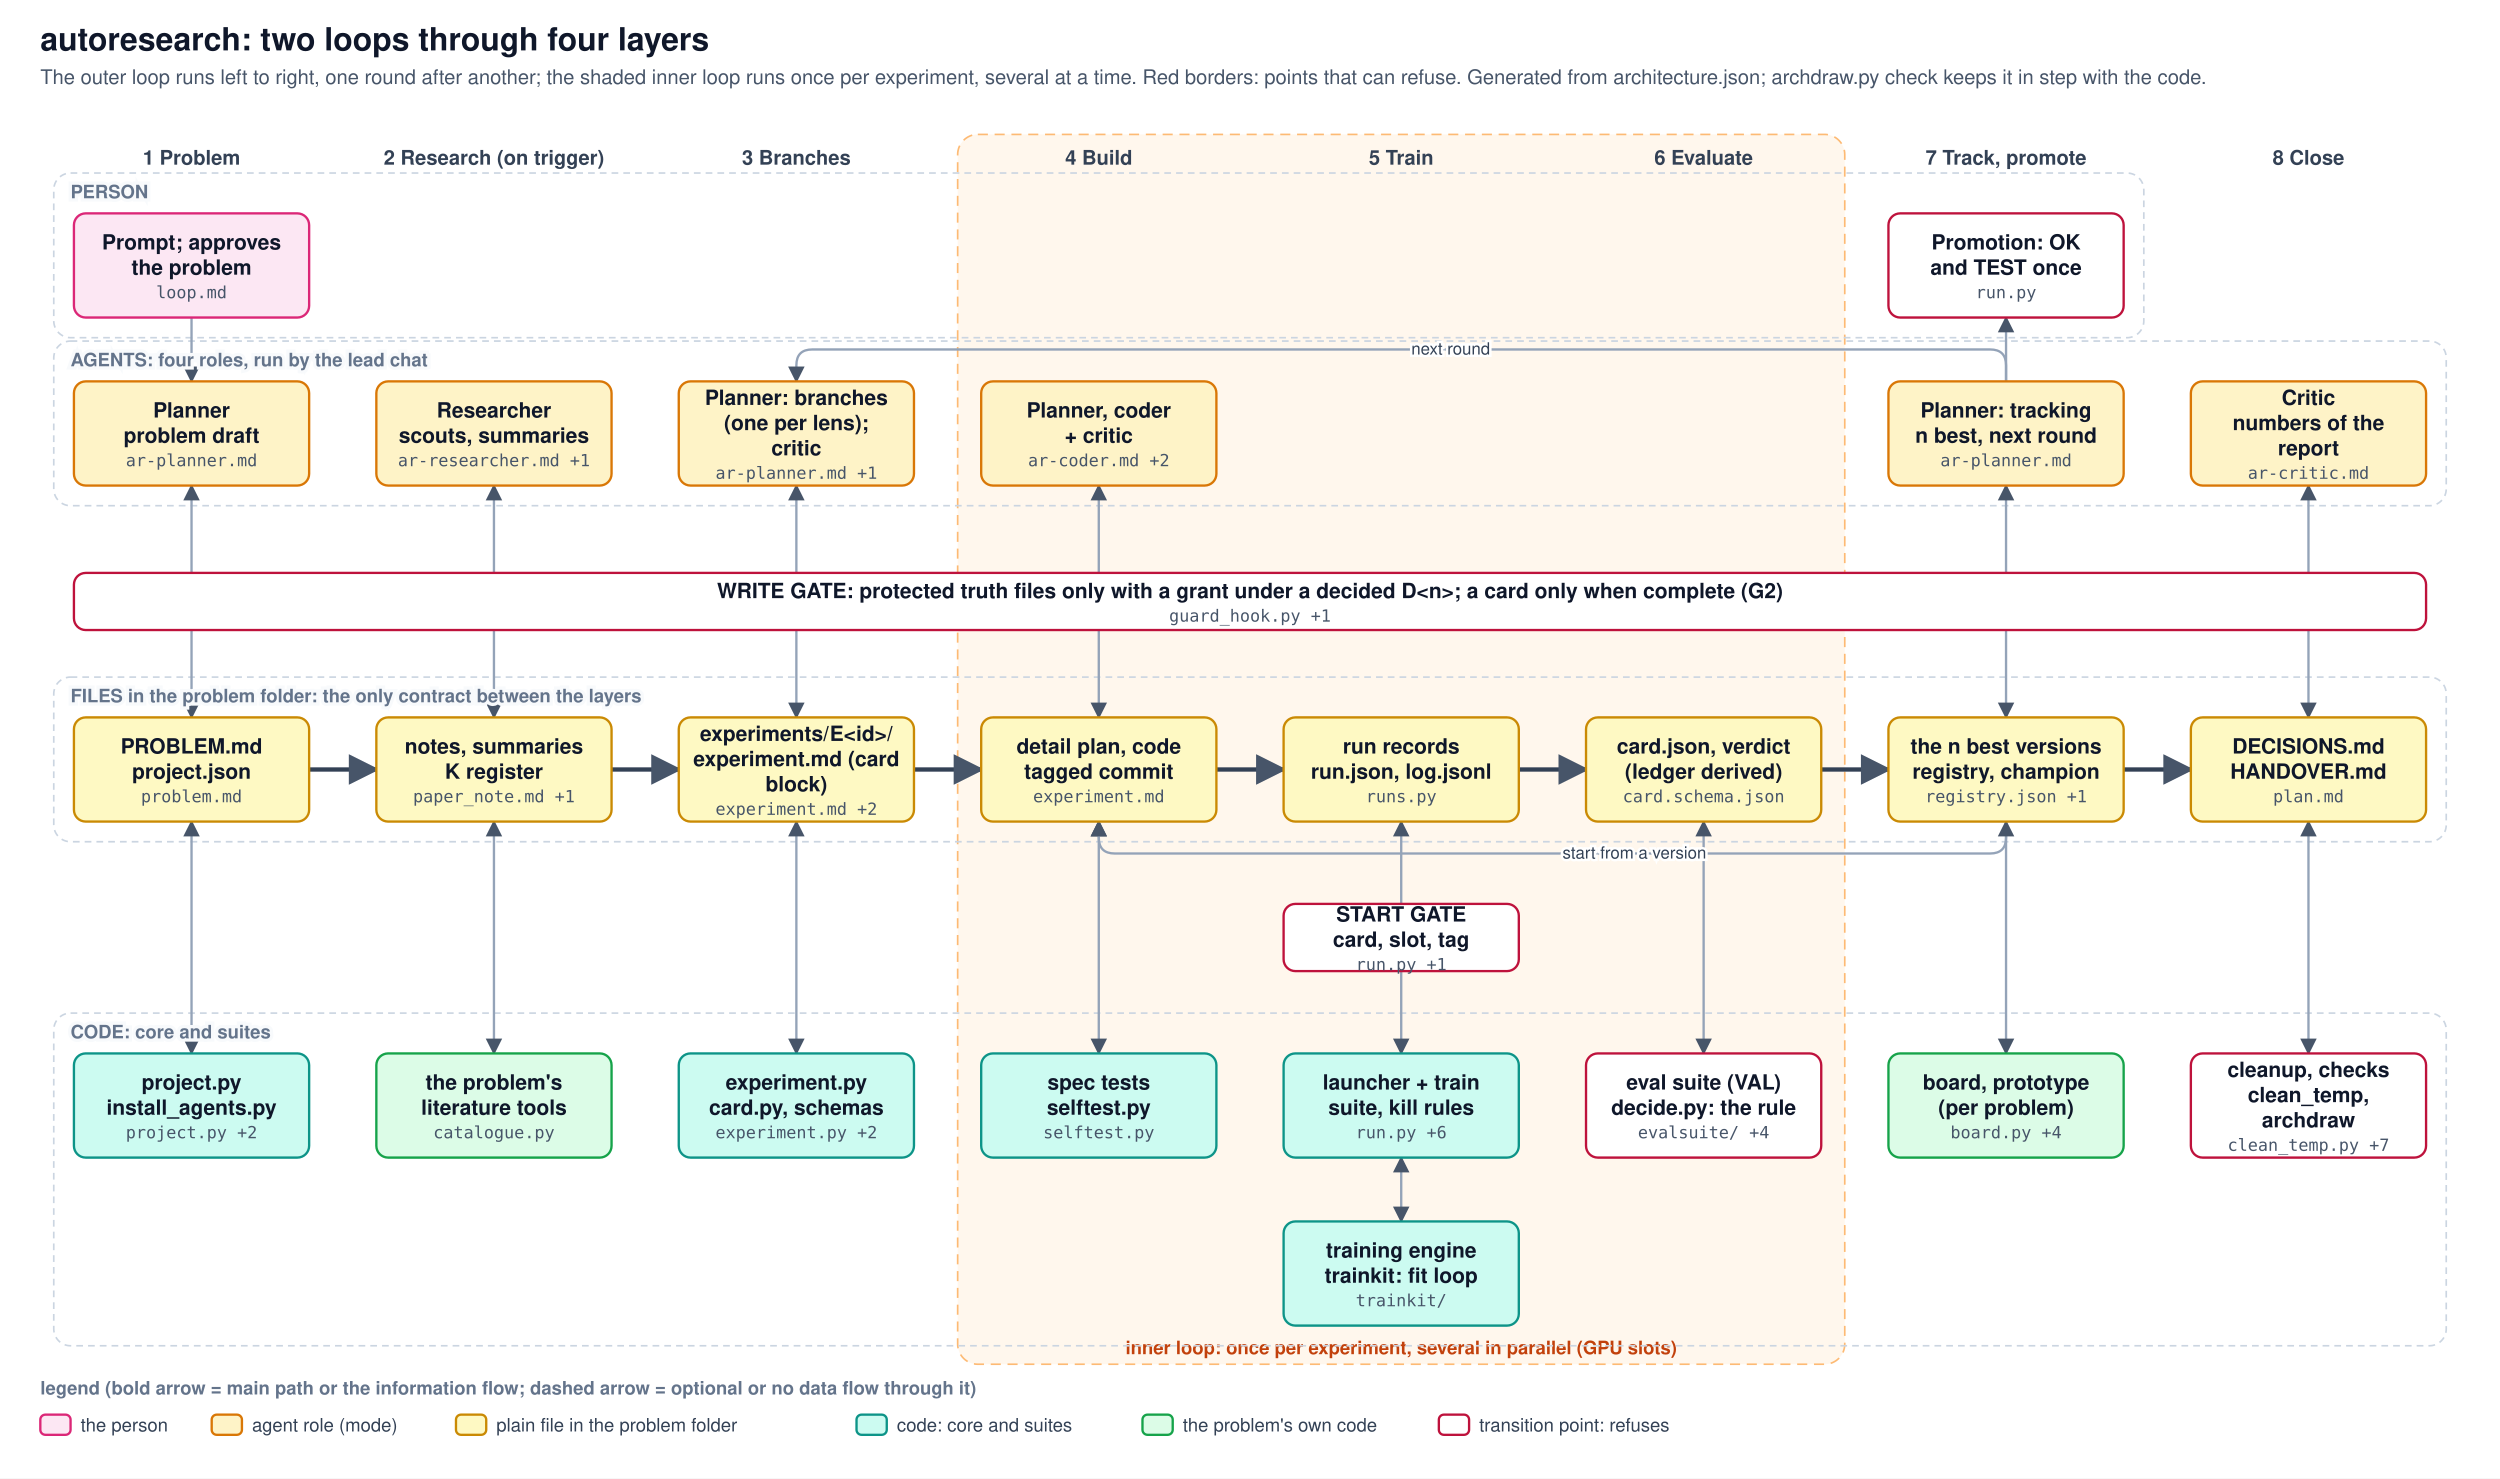
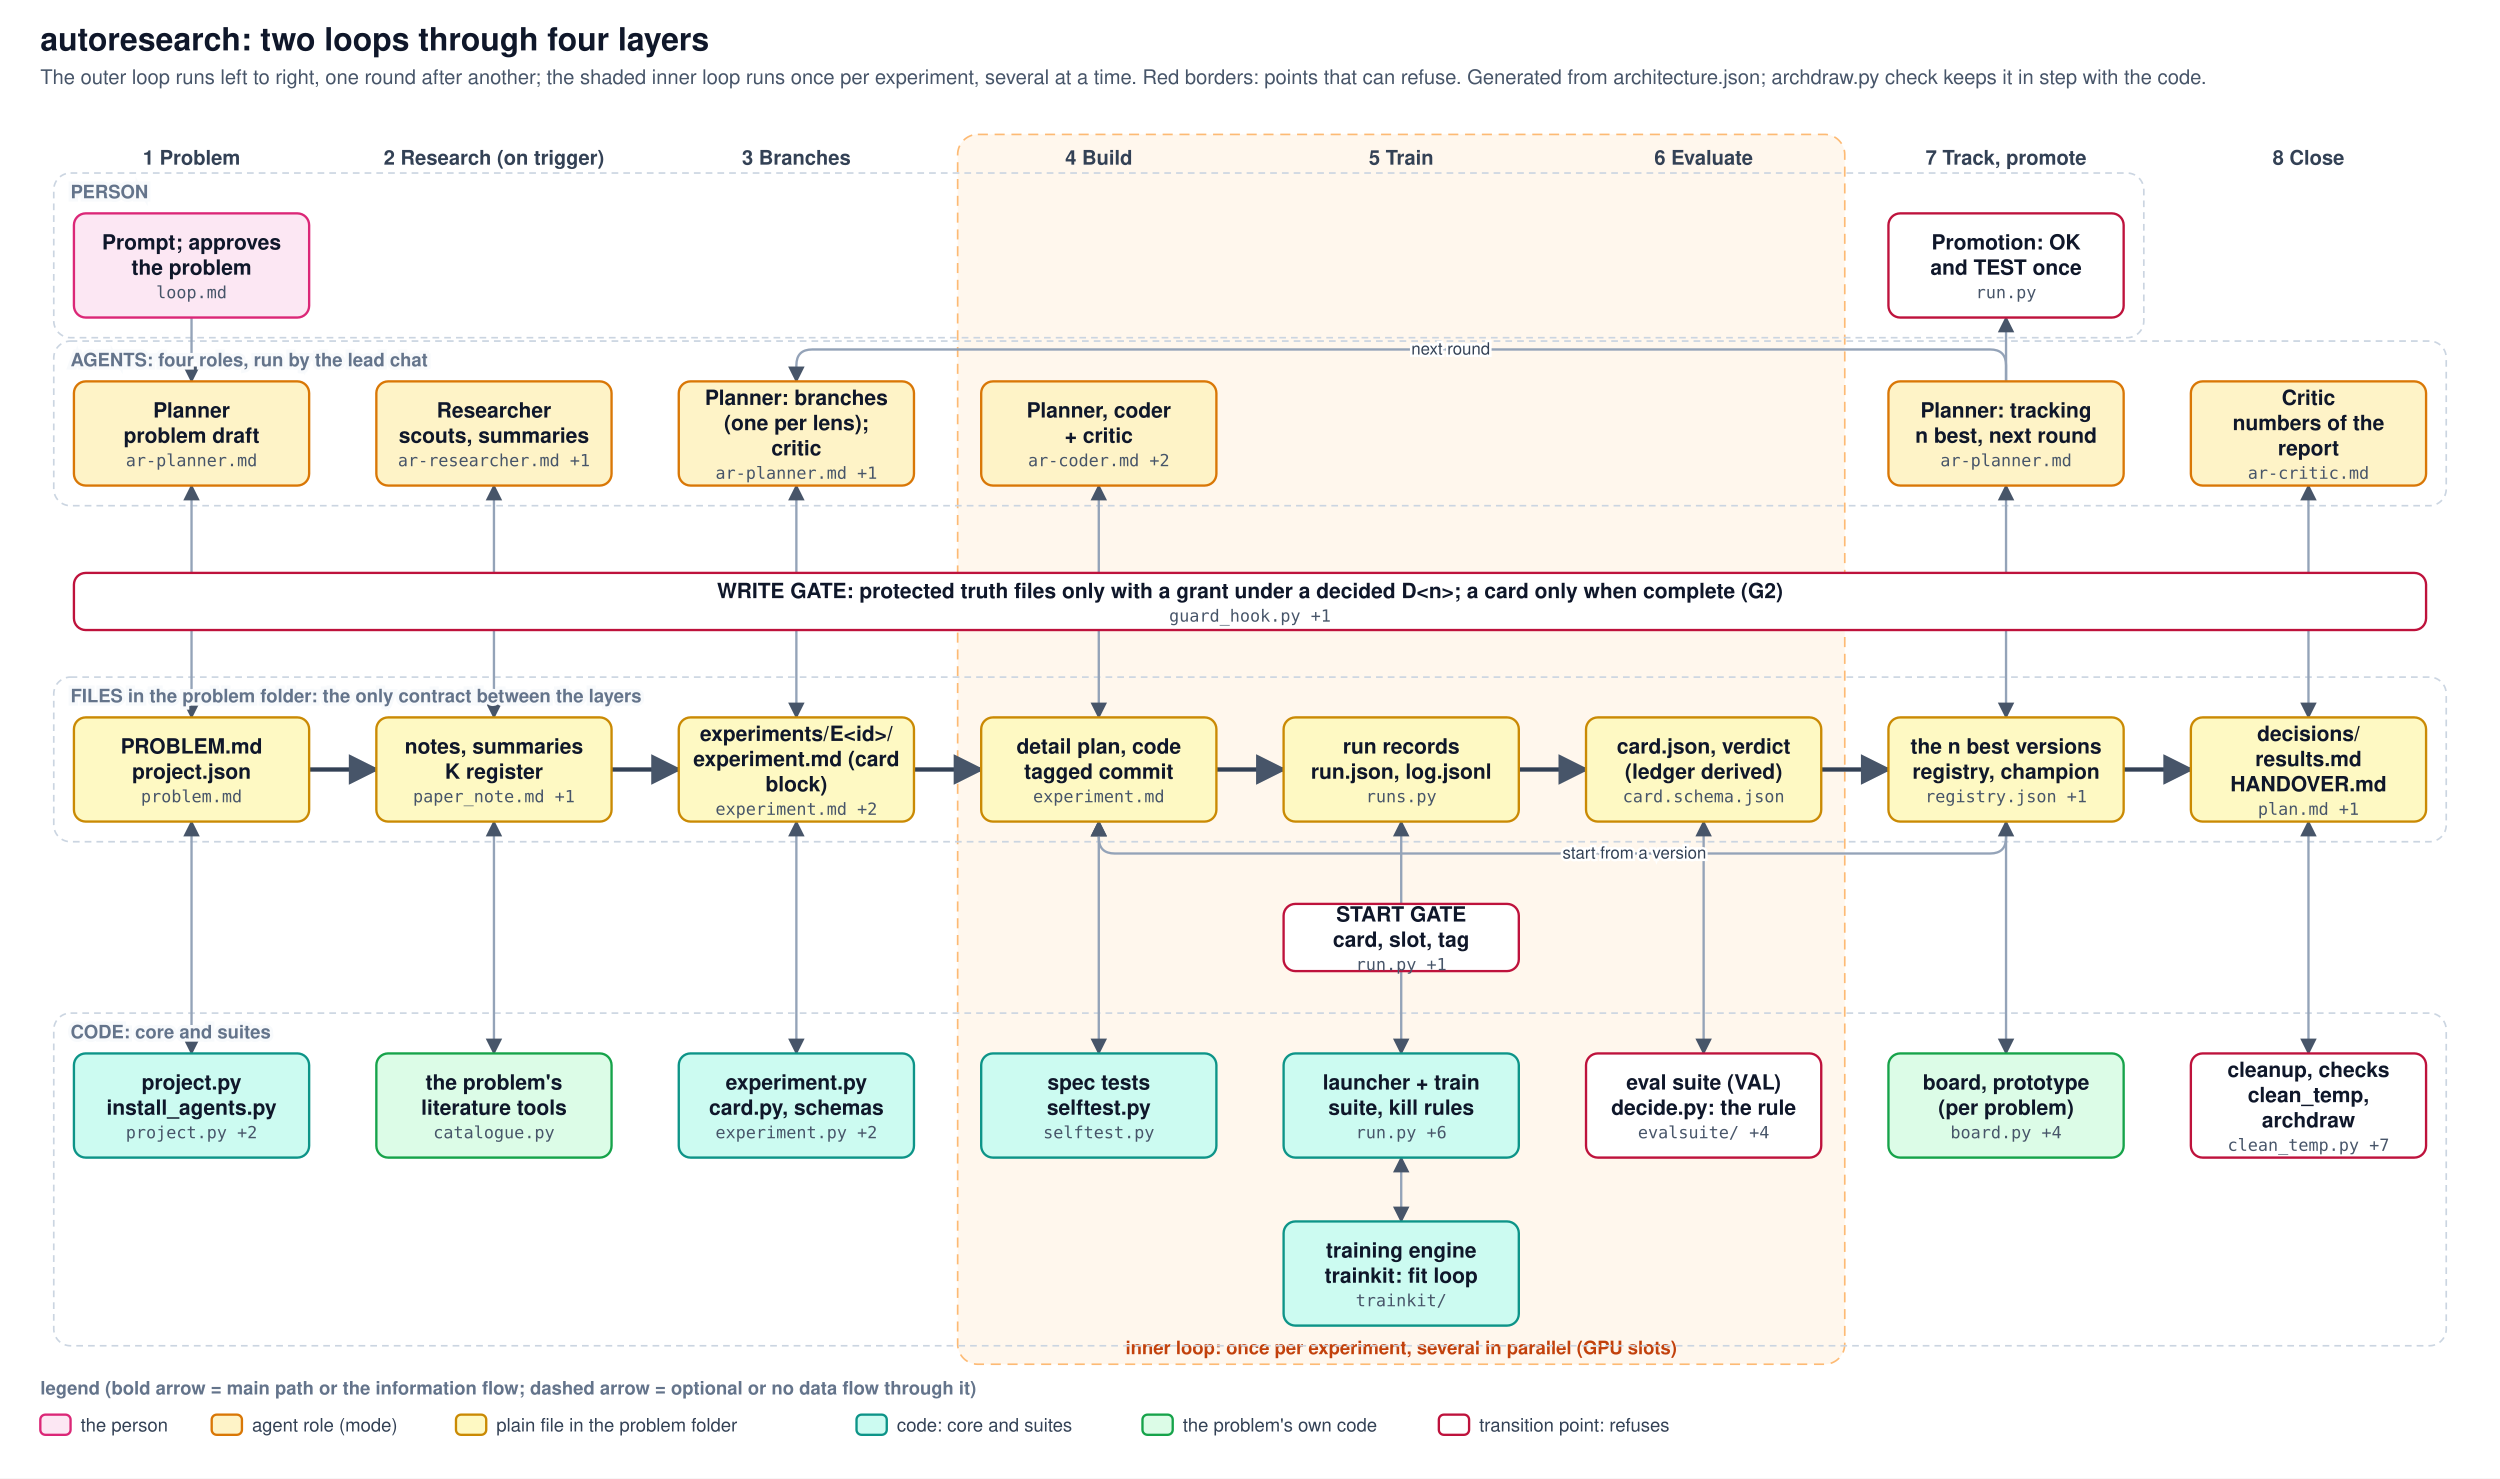
<svg xmlns="http://www.w3.org/2000/svg" viewBox="0 0 1488 880" width="1488" height="880" font-family="Segoe UI, Helvetica, Arial, sans-serif">
  <defs>
    <marker id="ah" viewBox="0 0 10 10" refX="9" refY="5" markerWidth="7" markerHeight="7" orient="auto-start-reverse">
      <path d="M0,0 L10,5 L0,10 z" fill="#475569" />
    </marker>
  </defs>
  <rect width="1488" height="880" fill="#ffffff" />
  <text x="24" y="30" font-size="19" font-weight="700" fill="#0f172a">autoresearch: two loops through four layers</text>
  <text x="24" y="50" font-size="12" fill="#475569">The outer loop runs left to right, one round after another; the shaded inner loop runs once per experiment, several at a time. Red borders: points that can refuse. Generated from architecture.json; archdraw.py check keeps it in step with the code.</text>
  <rect x="570" y="80" width="528" height="732" rx="12" fill="#fff7ed" stroke="#fdba74" stroke-dasharray="6 4" />
  <text x="834.0" y="806" font-size="11" font-weight="600" text-anchor="middle" fill="#c2410c">inner loop: once per experiment, several in parallel (GPU slots)</text>
  <text x="114.0" y="98" font-size="12" font-weight="700" text-anchor="middle" fill="#334155">1 Problem</text>
  <text x="294.0" y="98" font-size="12" font-weight="700" text-anchor="middle" fill="#334155">2 Research (on trigger)</text>
  <text x="474.0" y="98" font-size="12" font-weight="700" text-anchor="middle" fill="#334155">3 Branches</text>
  <text x="654.0" y="98" font-size="12" font-weight="700" text-anchor="middle" fill="#334155">4 Build</text>
  <text x="834.0" y="98" font-size="12" font-weight="700" text-anchor="middle" fill="#334155">5 Train</text>
  <text x="1014.0" y="98" font-size="12" font-weight="700" text-anchor="middle" fill="#334155">6 Evaluate</text>
  <text x="1194.0" y="98" font-size="12" font-weight="700" text-anchor="middle" fill="#334155">7 Track, promote</text>
  <text x="1374.0" y="98" font-size="12" font-weight="700" text-anchor="middle" fill="#334155">8 Close</text>
  <rect x="32.0" y="103.0" width="1244.0" height="98.0" rx="10" fill="none" stroke="#cbd5e1" stroke-dasharray="4 3" />
  <rect x="32.0" y="203.0" width="1424.0" height="98.0" rx="10" fill="none" stroke="#cbd5e1" stroke-dasharray="4 3" />
  <rect x="32.0" y="403.0" width="1424.0" height="98.0" rx="10" fill="none" stroke="#cbd5e1" stroke-dasharray="4 3" />
  <rect x="32.0" y="603.0" width="1424.0" height="198.0" rx="10" fill="none" stroke="#cbd5e1" stroke-dasharray="4 3" />
  <path d="M114.0,189.0 C114.0,208.0 114.0,208.0 114.0,227.0" fill="none" stroke="#94a3b8" stroke-width="1.4" marker-end="url(#ah)" />
  <path d="M114.0,289.0 C114.0,358.0 114.0,358.0 114.0,427.0" fill="none" stroke="#94a3b8" stroke-width="1.4" marker-start="url(#ah)" marker-end="url(#ah)" />
  <path d="M294.0,289.0 C294.0,358.0 294.0,358.0 294.0,427.0" fill="none" stroke="#94a3b8" stroke-width="1.4" marker-start="url(#ah)" marker-end="url(#ah)" />
  <path d="M474.0,289.0 C474.0,358.0 474.0,358.0 474.0,427.0" fill="none" stroke="#94a3b8" stroke-width="1.4" marker-start="url(#ah)" marker-end="url(#ah)" />
  <path d="M654.0,289.0 C654.0,358.0 654.0,358.0 654.0,427.0" fill="none" stroke="#94a3b8" stroke-width="1.4" marker-start="url(#ah)" marker-end="url(#ah)" />
  <path d="M1194.0,289.0 C1194.0,358.0 1194.0,358.0 1194.0,427.0" fill="none" stroke="#94a3b8" stroke-width="1.4" marker-start="url(#ah)" marker-end="url(#ah)" />
  <path d="M1374.0,289.0 C1374.0,358.0 1374.0,358.0 1374.0,427.0" fill="none" stroke="#94a3b8" stroke-width="1.4" marker-start="url(#ah)" marker-end="url(#ah)" />
  <path d="M1194.0,227.0 C1194.0,208.0 1194.0,208.0 1194.0,189.0" fill="none" stroke="#94a3b8" stroke-width="1.4" marker-end="url(#ah)" />
  <path d="M184.0,458.0 C204.0,458.0 204.0,458.0 224.0,458.0" fill="none" stroke="#334155" stroke-width="2.6" marker-end="url(#ah)" />
  <path d="M364.0,458.0 C384.0,458.0 384.0,458.0 404.0,458.0" fill="none" stroke="#334155" stroke-width="2.6" marker-end="url(#ah)" />
  <path d="M544.0,458.0 C564.0,458.0 564.0,458.0 584.0,458.0" fill="none" stroke="#334155" stroke-width="2.6" marker-end="url(#ah)" />
  <path d="M724.0,458.0 C744.0,458.0 744.0,458.0 764.0,458.0" fill="none" stroke="#334155" stroke-width="2.6" marker-end="url(#ah)" />
  <path d="M904.0,458.0 C924.0,458.0 924.0,458.0 944.0,458.0" fill="none" stroke="#334155" stroke-width="2.6" marker-end="url(#ah)" />
  <path d="M1084.0,458.0 C1104.0,458.0 1104.0,458.0 1124.0,458.0" fill="none" stroke="#334155" stroke-width="2.6" marker-end="url(#ah)" />
  <path d="M1264.0,458.0 C1284.0,458.0 1284.0,458.0 1304.0,458.0" fill="none" stroke="#334155" stroke-width="2.6" marker-end="url(#ah)" />
  <path d="M1194.0,489.0 L1194.0,498.5 Q1194.0,508.0 1184.5,508.0 L663.5,508.0 Q654.0,508.0 654.0,498.5 L654.0,489.0" fill="none" stroke="#94a3b8" stroke-width="1.4" marker-end="url(#ah)" />
  <path d="M1194.0,227.0 L1194.0,217.5 Q1194.0,208.0 1184.5,208.0 L483.5,208.0 Q474.0,208.0 474.0,217.5 L474.0,227.0" fill="none" stroke="#94a3b8" stroke-width="1.4" marker-end="url(#ah)" />
  <path d="M114.0,489.0 C114.0,558.0 114.0,558.0 114.0,627.0" fill="none" stroke="#94a3b8" stroke-width="1.4" marker-start="url(#ah)" marker-end="url(#ah)" />
  <path d="M294.0,489.0 C294.0,558.0 294.0,558.0 294.0,627.0" fill="none" stroke="#94a3b8" stroke-width="1.4" marker-start="url(#ah)" marker-end="url(#ah)" />
  <path d="M474.0,489.0 C474.0,558.0 474.0,558.0 474.0,627.0" fill="none" stroke="#94a3b8" stroke-width="1.4" marker-start="url(#ah)" marker-end="url(#ah)" />
  <path d="M654.0,489.0 C654.0,558.0 654.0,558.0 654.0,627.0" fill="none" stroke="#94a3b8" stroke-width="1.4" marker-start="url(#ah)" marker-end="url(#ah)" />
  <path d="M834.0,489.0 C834.0,558.0 834.0,558.0 834.0,627.0" fill="none" stroke="#94a3b8" stroke-width="1.4" marker-start="url(#ah)" marker-end="url(#ah)" />
  <path d="M834.0,689.0 C834.0,708.0 834.0,708.0 834.0,727.0" fill="none" stroke="#94a3b8" stroke-width="1.4" marker-start="url(#ah)" marker-end="url(#ah)" />
  <path d="M1014.0,489.0 C1014.0,558.0 1014.0,558.0 1014.0,627.0" fill="none" stroke="#94a3b8" stroke-width="1.4" marker-start="url(#ah)" marker-end="url(#ah)" />
  <path d="M1194.0,489.0 C1194.0,558.0 1194.0,558.0 1194.0,627.0" fill="none" stroke="#94a3b8" stroke-width="1.4" marker-start="url(#ah)" marker-end="url(#ah)" />
  <path d="M1374.0,489.0 C1374.0,558.0 1374.0,558.0 1374.0,627.0" fill="none" stroke="#94a3b8" stroke-width="1.4" marker-start="url(#ah)" marker-end="url(#ah)" />
  <g>
    <rect x="44" y="127.0" width="140" height="62" rx="7" fill="#fce7f3" stroke="#db2777" stroke-width="1.4" />
    <text x="114.0" y="148.5" font-size="12.5" font-weight="600" text-anchor="middle" fill="#0f172a">Prompt; approves</text>
    <text x="114.0" y="163.5" font-size="12.5" font-weight="600" text-anchor="middle" fill="#0f172a">the problem</text>
    <text x="114.0" y="177.5" font-size="10" text-anchor="middle" fill="#475569" font-family="Consolas, Menlo, monospace">loop.md</text>
  </g>
  <g>
    <rect x="1124" y="127.0" width="140" height="62" rx="7" fill="#ffffff" stroke="#be123c" stroke-width="1.4" />
    <text x="1194.0" y="148.5" font-size="12.5" font-weight="600" text-anchor="middle" fill="#0f172a">Promotion: OK</text>
    <text x="1194.0" y="163.5" font-size="12.5" font-weight="600" text-anchor="middle" fill="#0f172a">and TEST once</text>
    <text x="1194.0" y="177.5" font-size="10" text-anchor="middle" fill="#475569" font-family="Consolas, Menlo, monospace">run.py</text>
  </g>
  <g>
    <rect x="44" y="227.0" width="140" height="62" rx="7" fill="#fef3c7" stroke="#d97706" stroke-width="1.4" />
    <text x="114.0" y="248.5" font-size="12.5" font-weight="600" text-anchor="middle" fill="#0f172a">Planner</text>
    <text x="114.0" y="263.5" font-size="12.5" font-weight="600" text-anchor="middle" fill="#0f172a">problem draft</text>
    <text x="114.0" y="277.5" font-size="10" text-anchor="middle" fill="#475569" font-family="Consolas, Menlo, monospace">ar-planner.md</text>
  </g>
  <g>
    <rect x="224" y="227.0" width="140" height="62" rx="7" fill="#fef3c7" stroke="#d97706" stroke-width="1.4" />
    <text x="294.0" y="248.5" font-size="12.5" font-weight="600" text-anchor="middle" fill="#0f172a">Researcher</text>
    <text x="294.0" y="263.5" font-size="12.5" font-weight="600" text-anchor="middle" fill="#0f172a">scouts, summaries</text>
    <text x="294.0" y="277.5" font-size="10" text-anchor="middle" fill="#475569" font-family="Consolas, Menlo, monospace">ar-researcher.md +1</text>
  </g>
  <g>
    <rect x="404" y="227.0" width="140" height="62" rx="7" fill="#fef3c7" stroke="#d97706" stroke-width="1.4" />
    <text x="474.0" y="241.0" font-size="12.5" font-weight="600" text-anchor="middle" fill="#0f172a">Planner: branches</text>
    <text x="474.0" y="256.0" font-size="12.5" font-weight="600" text-anchor="middle" fill="#0f172a">(one per lens);</text>
    <text x="474.0" y="271.0" font-size="12.5" font-weight="600" text-anchor="middle" fill="#0f172a">critic</text>
    <text x="474.0" y="285.0" font-size="10" text-anchor="middle" fill="#475569" font-family="Consolas, Menlo, monospace">ar-planner.md +1</text>
  </g>
  <g>
    <rect x="584" y="227.0" width="140" height="62" rx="7" fill="#fef3c7" stroke="#d97706" stroke-width="1.4" />
    <text x="654.0" y="248.5" font-size="12.5" font-weight="600" text-anchor="middle" fill="#0f172a">Planner, coder</text>
    <text x="654.0" y="263.5" font-size="12.5" font-weight="600" text-anchor="middle" fill="#0f172a">+ critic</text>
    <text x="654.0" y="277.5" font-size="10" text-anchor="middle" fill="#475569" font-family="Consolas, Menlo, monospace">ar-coder.md +2</text>
  </g>
  <g>
    <rect x="1124" y="227.0" width="140" height="62" rx="7" fill="#fef3c7" stroke="#d97706" stroke-width="1.4" />
    <text x="1194.0" y="248.5" font-size="12.5" font-weight="600" text-anchor="middle" fill="#0f172a">Planner: tracking</text>
    <text x="1194.0" y="263.5" font-size="12.5" font-weight="600" text-anchor="middle" fill="#0f172a">n best, next round</text>
    <text x="1194.0" y="277.5" font-size="10" text-anchor="middle" fill="#475569" font-family="Consolas, Menlo, monospace">ar-planner.md</text>
  </g>
  <g>
    <rect x="1304" y="227.0" width="140" height="62" rx="7" fill="#fef3c7" stroke="#d97706" stroke-width="1.4" />
    <text x="1374.0" y="241.0" font-size="12.5" font-weight="600" text-anchor="middle" fill="#0f172a">Critic</text>
    <text x="1374.0" y="256.0" font-size="12.5" font-weight="600" text-anchor="middle" fill="#0f172a">numbers of the</text>
    <text x="1374.0" y="271.0" font-size="12.5" font-weight="600" text-anchor="middle" fill="#0f172a">report</text>
    <text x="1374.0" y="285.0" font-size="10" text-anchor="middle" fill="#475569" font-family="Consolas, Menlo, monospace">ar-critic.md</text>
  </g>
  <g>
    <rect x="44" y="341.0" width="1400" height="34" rx="7" fill="#ffffff" stroke="#be123c" stroke-width="1.4" />
    <text x="744.0" y="356.0" font-size="12.5" font-weight="600" text-anchor="middle" fill="#0f172a">WRITE GATE: protected truth files only with a grant under a decided D&lt;n&gt;; a card only when complete (G2)</text>
    <text x="744.0" y="370.0" font-size="10" text-anchor="middle" fill="#475569" font-family="Consolas, Menlo, monospace">guard_hook.py +1</text>
  </g>
  <g>
    <rect x="44" y="427.0" width="140" height="62" rx="7" fill="#fef9c3" stroke="#ca8a04" stroke-width="1.4" />
    <text x="114.0" y="448.5" font-size="12.5" font-weight="600" text-anchor="middle" fill="#0f172a">PROBLEM.md</text>
    <text x="114.0" y="463.5" font-size="12.5" font-weight="600" text-anchor="middle" fill="#0f172a">project.json</text>
    <text x="114.0" y="477.5" font-size="10" text-anchor="middle" fill="#475569" font-family="Consolas, Menlo, monospace">problem.md</text>
  </g>
  <g>
    <rect x="224" y="427.0" width="140" height="62" rx="7" fill="#fef9c3" stroke="#ca8a04" stroke-width="1.4" />
    <text x="294.0" y="448.5" font-size="12.5" font-weight="600" text-anchor="middle" fill="#0f172a">notes, summaries</text>
    <text x="294.0" y="463.5" font-size="12.5" font-weight="600" text-anchor="middle" fill="#0f172a">K register</text>
    <text x="294.0" y="477.5" font-size="10" text-anchor="middle" fill="#475569" font-family="Consolas, Menlo, monospace">paper_note.md +1</text>
  </g>
  <g>
    <rect x="404" y="427.0" width="140" height="62" rx="7" fill="#fef9c3" stroke="#ca8a04" stroke-width="1.4" />
    <text x="474.0" y="441.0" font-size="12.5" font-weight="600" text-anchor="middle" fill="#0f172a">experiments/E&lt;id&gt;/</text>
    <text x="474.0" y="456.0" font-size="12.5" font-weight="600" text-anchor="middle" fill="#0f172a">experiment.md (card</text>
    <text x="474.0" y="471.0" font-size="12.5" font-weight="600" text-anchor="middle" fill="#0f172a">block)</text>
    <text x="474.0" y="485.0" font-size="10" text-anchor="middle" fill="#475569" font-family="Consolas, Menlo, monospace">experiment.md +2</text>
  </g>
  <g>
    <rect x="584" y="427.0" width="140" height="62" rx="7" fill="#fef9c3" stroke="#ca8a04" stroke-width="1.4" />
    <text x="654.0" y="448.5" font-size="12.5" font-weight="600" text-anchor="middle" fill="#0f172a">detail plan, code</text>
    <text x="654.0" y="463.5" font-size="12.5" font-weight="600" text-anchor="middle" fill="#0f172a">tagged commit</text>
    <text x="654.0" y="477.5" font-size="10" text-anchor="middle" fill="#475569" font-family="Consolas, Menlo, monospace">experiment.md</text>
  </g>
  <g>
    <rect x="764" y="427.0" width="140" height="62" rx="7" fill="#fef9c3" stroke="#ca8a04" stroke-width="1.4" />
    <text x="834.0" y="448.5" font-size="12.5" font-weight="600" text-anchor="middle" fill="#0f172a">run records</text>
    <text x="834.0" y="463.5" font-size="12.5" font-weight="600" text-anchor="middle" fill="#0f172a">run.json, log.jsonl</text>
    <text x="834.0" y="477.5" font-size="10" text-anchor="middle" fill="#475569" font-family="Consolas, Menlo, monospace">runs.py</text>
  </g>
  <g>
    <rect x="944" y="427.0" width="140" height="62" rx="7" fill="#fef9c3" stroke="#ca8a04" stroke-width="1.4" />
    <text x="1014.0" y="448.5" font-size="12.5" font-weight="600" text-anchor="middle" fill="#0f172a">card.json, verdict</text>
    <text x="1014.0" y="463.5" font-size="12.5" font-weight="600" text-anchor="middle" fill="#0f172a">(ledger derived)</text>
    <text x="1014.0" y="477.5" font-size="10" text-anchor="middle" fill="#475569" font-family="Consolas, Menlo, monospace">card.schema.json</text>
  </g>
  <g>
    <rect x="1124" y="427.0" width="140" height="62" rx="7" fill="#fef9c3" stroke="#ca8a04" stroke-width="1.4" />
    <text x="1194.0" y="448.5" font-size="12.5" font-weight="600" text-anchor="middle" fill="#0f172a">the n best versions</text>
    <text x="1194.0" y="463.5" font-size="12.5" font-weight="600" text-anchor="middle" fill="#0f172a">registry, champion</text>
    <text x="1194.0" y="477.5" font-size="10" text-anchor="middle" fill="#475569" font-family="Consolas, Menlo, monospace">registry.json +1</text>
  </g>
  <g>
    <rect x="1304" y="427.0" width="140" height="62" rx="7" fill="#fef9c3" stroke="#ca8a04" stroke-width="1.4" />
-     <text x="1374.0" y="448.5" font-size="12.5" font-weight="600" text-anchor="middle" fill="#0f172a">DECISIONS.md</text>
-     <text x="1374.0" y="463.5" font-size="12.5" font-weight="600" text-anchor="middle" fill="#0f172a">HANDOVER.md</text>
-     <text x="1374.0" y="477.5" font-size="10" text-anchor="middle" fill="#475569" font-family="Consolas, Menlo, monospace">plan.md</text>
+     <text x="1374.0" y="441.0" font-size="12.5" font-weight="600" text-anchor="middle" fill="#0f172a">decisions/</text>
+     <text x="1374.0" y="456.0" font-size="12.5" font-weight="600" text-anchor="middle" fill="#0f172a">results.md</text>
+     <text x="1374.0" y="471.0" font-size="12.5" font-weight="600" text-anchor="middle" fill="#0f172a">HANDOVER.md</text>
+     <text x="1374.0" y="485.0" font-size="10" text-anchor="middle" fill="#475569" font-family="Consolas, Menlo, monospace">plan.md +1</text>
  </g>
  <g>
    <rect x="764" y="538.0" width="140" height="40" rx="7" fill="#ffffff" stroke="#be123c" stroke-width="1.4" />
    <text x="834.0" y="548.5" font-size="12.5" font-weight="600" text-anchor="middle" fill="#0f172a">START GATE</text>
    <text x="834.0" y="563.5" font-size="12.5" font-weight="600" text-anchor="middle" fill="#0f172a">card, slot, tag</text>
    <text x="834.0" y="577.5" font-size="10" text-anchor="middle" fill="#475569" font-family="Consolas, Menlo, monospace">run.py +1</text>
  </g>
  <g>
    <rect x="44" y="627.0" width="140" height="62" rx="7" fill="#ccfbf1" stroke="#0d9488" stroke-width="1.4" />
    <text x="114.0" y="648.5" font-size="12.5" font-weight="600" text-anchor="middle" fill="#0f172a">project.py</text>
    <text x="114.0" y="663.5" font-size="12.5" font-weight="600" text-anchor="middle" fill="#0f172a">install_agents.py</text>
    <text x="114.0" y="677.5" font-size="10" text-anchor="middle" fill="#475569" font-family="Consolas, Menlo, monospace">project.py +2</text>
  </g>
  <g>
    <rect x="224" y="627.0" width="140" height="62" rx="7" fill="#dcfce7" stroke="#16a34a" stroke-width="1.4" />
    <text x="294.0" y="648.5" font-size="12.5" font-weight="600" text-anchor="middle" fill="#0f172a">the problem's</text>
    <text x="294.0" y="663.5" font-size="12.5" font-weight="600" text-anchor="middle" fill="#0f172a">literature tools</text>
    <text x="294.0" y="677.5" font-size="10" text-anchor="middle" fill="#475569" font-family="Consolas, Menlo, monospace">catalogue.py</text>
  </g>
  <g>
    <rect x="404" y="627.0" width="140" height="62" rx="7" fill="#ccfbf1" stroke="#0d9488" stroke-width="1.4" />
    <text x="474.0" y="648.5" font-size="12.5" font-weight="600" text-anchor="middle" fill="#0f172a">experiment.py</text>
    <text x="474.0" y="663.5" font-size="12.5" font-weight="600" text-anchor="middle" fill="#0f172a">card.py, schemas</text>
    <text x="474.0" y="677.5" font-size="10" text-anchor="middle" fill="#475569" font-family="Consolas, Menlo, monospace">experiment.py +2</text>
  </g>
  <g>
    <rect x="584" y="627.0" width="140" height="62" rx="7" fill="#ccfbf1" stroke="#0d9488" stroke-width="1.4" />
    <text x="654.0" y="648.5" font-size="12.5" font-weight="600" text-anchor="middle" fill="#0f172a">spec tests</text>
    <text x="654.0" y="663.5" font-size="12.5" font-weight="600" text-anchor="middle" fill="#0f172a">selftest.py</text>
    <text x="654.0" y="677.5" font-size="10" text-anchor="middle" fill="#475569" font-family="Consolas, Menlo, monospace">selftest.py</text>
  </g>
  <g>
    <rect x="764" y="627.0" width="140" height="62" rx="7" fill="#ccfbf1" stroke="#0d9488" stroke-width="1.4" />
    <text x="834.0" y="648.5" font-size="12.5" font-weight="600" text-anchor="middle" fill="#0f172a">launcher + train</text>
    <text x="834.0" y="663.5" font-size="12.5" font-weight="600" text-anchor="middle" fill="#0f172a">suite, kill rules</text>
    <text x="834.0" y="677.5" font-size="10" text-anchor="middle" fill="#475569" font-family="Consolas, Menlo, monospace">run.py +6</text>
  </g>
  <g>
    <rect x="764" y="727.0" width="140" height="62" rx="7" fill="#ccfbf1" stroke="#0d9488" stroke-width="1.4" />
    <text x="834.0" y="748.5" font-size="12.5" font-weight="600" text-anchor="middle" fill="#0f172a">training engine</text>
    <text x="834.0" y="763.5" font-size="12.5" font-weight="600" text-anchor="middle" fill="#0f172a">trainkit: fit loop</text>
    <text x="834.0" y="777.5" font-size="10" text-anchor="middle" fill="#475569" font-family="Consolas, Menlo, monospace">trainkit/</text>
  </g>
  <g>
    <rect x="944" y="627.0" width="140" height="62" rx="7" fill="#ffffff" stroke="#be123c" stroke-width="1.4" />
    <text x="1014.0" y="648.5" font-size="12.5" font-weight="600" text-anchor="middle" fill="#0f172a">eval suite (VAL)</text>
    <text x="1014.0" y="663.5" font-size="12.5" font-weight="600" text-anchor="middle" fill="#0f172a">decide.py: the rule</text>
    <text x="1014.0" y="677.5" font-size="10" text-anchor="middle" fill="#475569" font-family="Consolas, Menlo, monospace">evalsuite/ +4</text>
  </g>
  <g>
    <rect x="1124" y="627.0" width="140" height="62" rx="7" fill="#dcfce7" stroke="#16a34a" stroke-width="1.4" />
    <text x="1194.0" y="648.5" font-size="12.5" font-weight="600" text-anchor="middle" fill="#0f172a">board, prototype</text>
    <text x="1194.0" y="663.5" font-size="12.5" font-weight="600" text-anchor="middle" fill="#0f172a">(per problem)</text>
    <text x="1194.0" y="677.5" font-size="10" text-anchor="middle" fill="#475569" font-family="Consolas, Menlo, monospace">board.py +4</text>
  </g>
  <g>
    <rect x="1304" y="627.0" width="140" height="62" rx="7" fill="#ffffff" stroke="#be123c" stroke-width="1.4" />
    <text x="1374.0" y="641.0" font-size="12.5" font-weight="600" text-anchor="middle" fill="#0f172a">cleanup, checks</text>
    <text x="1374.0" y="656.0" font-size="12.5" font-weight="600" text-anchor="middle" fill="#0f172a">clean_temp,</text>
    <text x="1374.0" y="671.0" font-size="12.5" font-weight="600" text-anchor="middle" fill="#0f172a">archdraw</text>
    <text x="1374.0" y="685.0" font-size="10" text-anchor="middle" fill="#475569" font-family="Consolas, Menlo, monospace">clean_temp.py +7</text>
  </g>
  <text x="42.0" y="118.0" font-size="11" font-weight="600" fill="#64748b" stroke="#f8fafc" stroke-width="4" paint-order="stroke">PERSON</text>
  <text x="42.0" y="218.0" font-size="11" font-weight="600" fill="#64748b" stroke="#f8fafc" stroke-width="4" paint-order="stroke">AGENTS: four roles, run by the lead chat</text>
  <text x="42.0" y="418.0" font-size="11" font-weight="600" fill="#64748b" stroke="#f8fafc" stroke-width="4" paint-order="stroke">FILES in the problem folder: the only contract between the layers</text>
  <text x="42.0" y="618.0" font-size="11" font-weight="600" fill="#64748b" stroke="#f8fafc" stroke-width="4" paint-order="stroke">CODE: core and suites</text>
  <text x="930.0" y="511.0" font-size="10" text-anchor="start" fill="#334155" stroke="#ffffff" stroke-width="3" paint-order="stroke">start from a version</text>
  <text x="840.0" y="211.0" font-size="10" text-anchor="start" fill="#334155" stroke="#ffffff" stroke-width="3" paint-order="stroke">next round</text>
  <text x="24" y="830" font-size="11" font-weight="600" fill="#64748b">legend (bold arrow = main path or the information flow; dashed arrow = optional or no data flow through it)</text>
  <rect x="24" y="842" width="18" height="12" rx="3" fill="#fce7f3" stroke="#db2777" stroke-width="1.4" />
  <text x="48" y="852" font-size="11" fill="#334155">the person</text>
  <rect x="126.0" y="842" width="18" height="12" rx="3" fill="#fef3c7" stroke="#d97706" stroke-width="1.4" />
  <text x="150.0" y="852" font-size="11" fill="#334155">agent role (mode)</text>
  <rect x="271.4" y="842" width="18" height="12" rx="3" fill="#fef9c3" stroke="#ca8a04" stroke-width="1.4" />
  <text x="295.4" y="852" font-size="11" fill="#334155">plain file in the problem folder</text>
  <rect x="509.8" y="842" width="18" height="12" rx="3" fill="#ccfbf1" stroke="#0d9488" stroke-width="1.4" />
  <text x="533.8" y="852" font-size="11" fill="#334155">code: core and suites</text>
  <rect x="680.0" y="842" width="18" height="12" rx="3" fill="#dcfce7" stroke="#16a34a" stroke-width="1.4" />
  <text x="704.0" y="852" font-size="11" fill="#334155">the problem's own code</text>
  <rect x="856.4" y="842" width="18" height="12" rx="3" fill="#ffffff" stroke="#be123c" stroke-width="1.4" />
  <text x="880.4" y="852" font-size="11" fill="#334155">transition point: refuses</text>
</svg>
